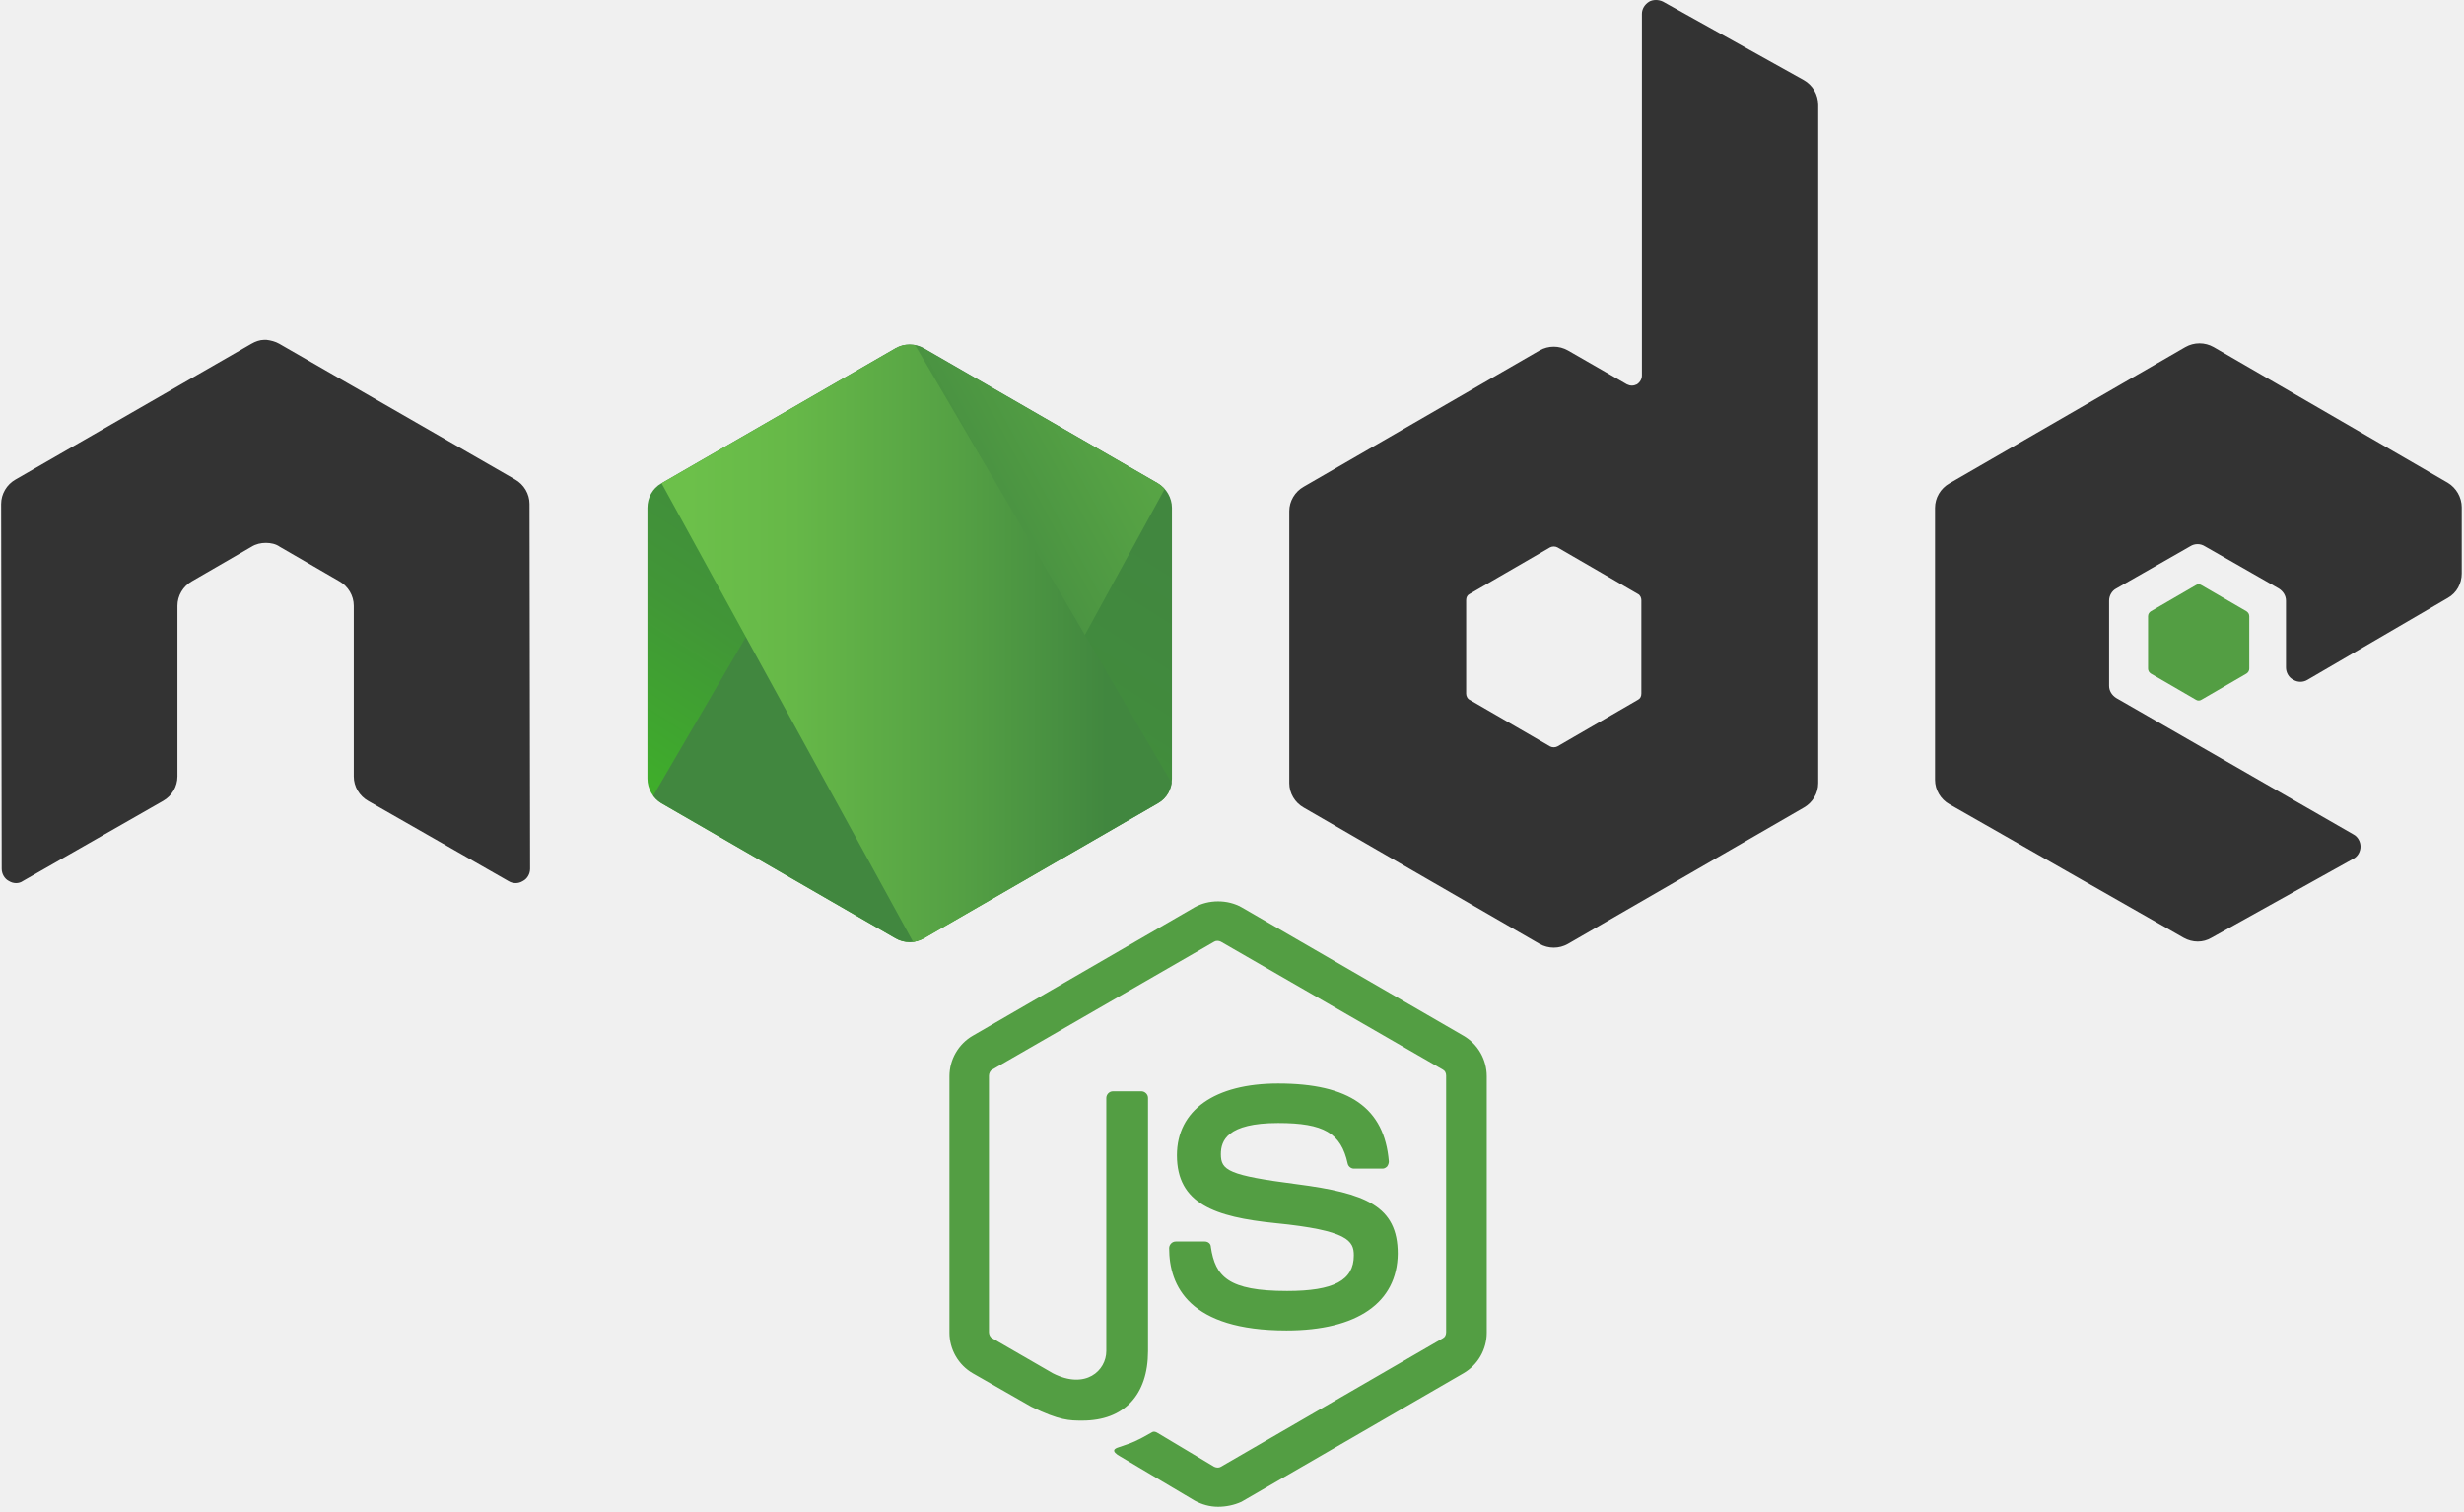
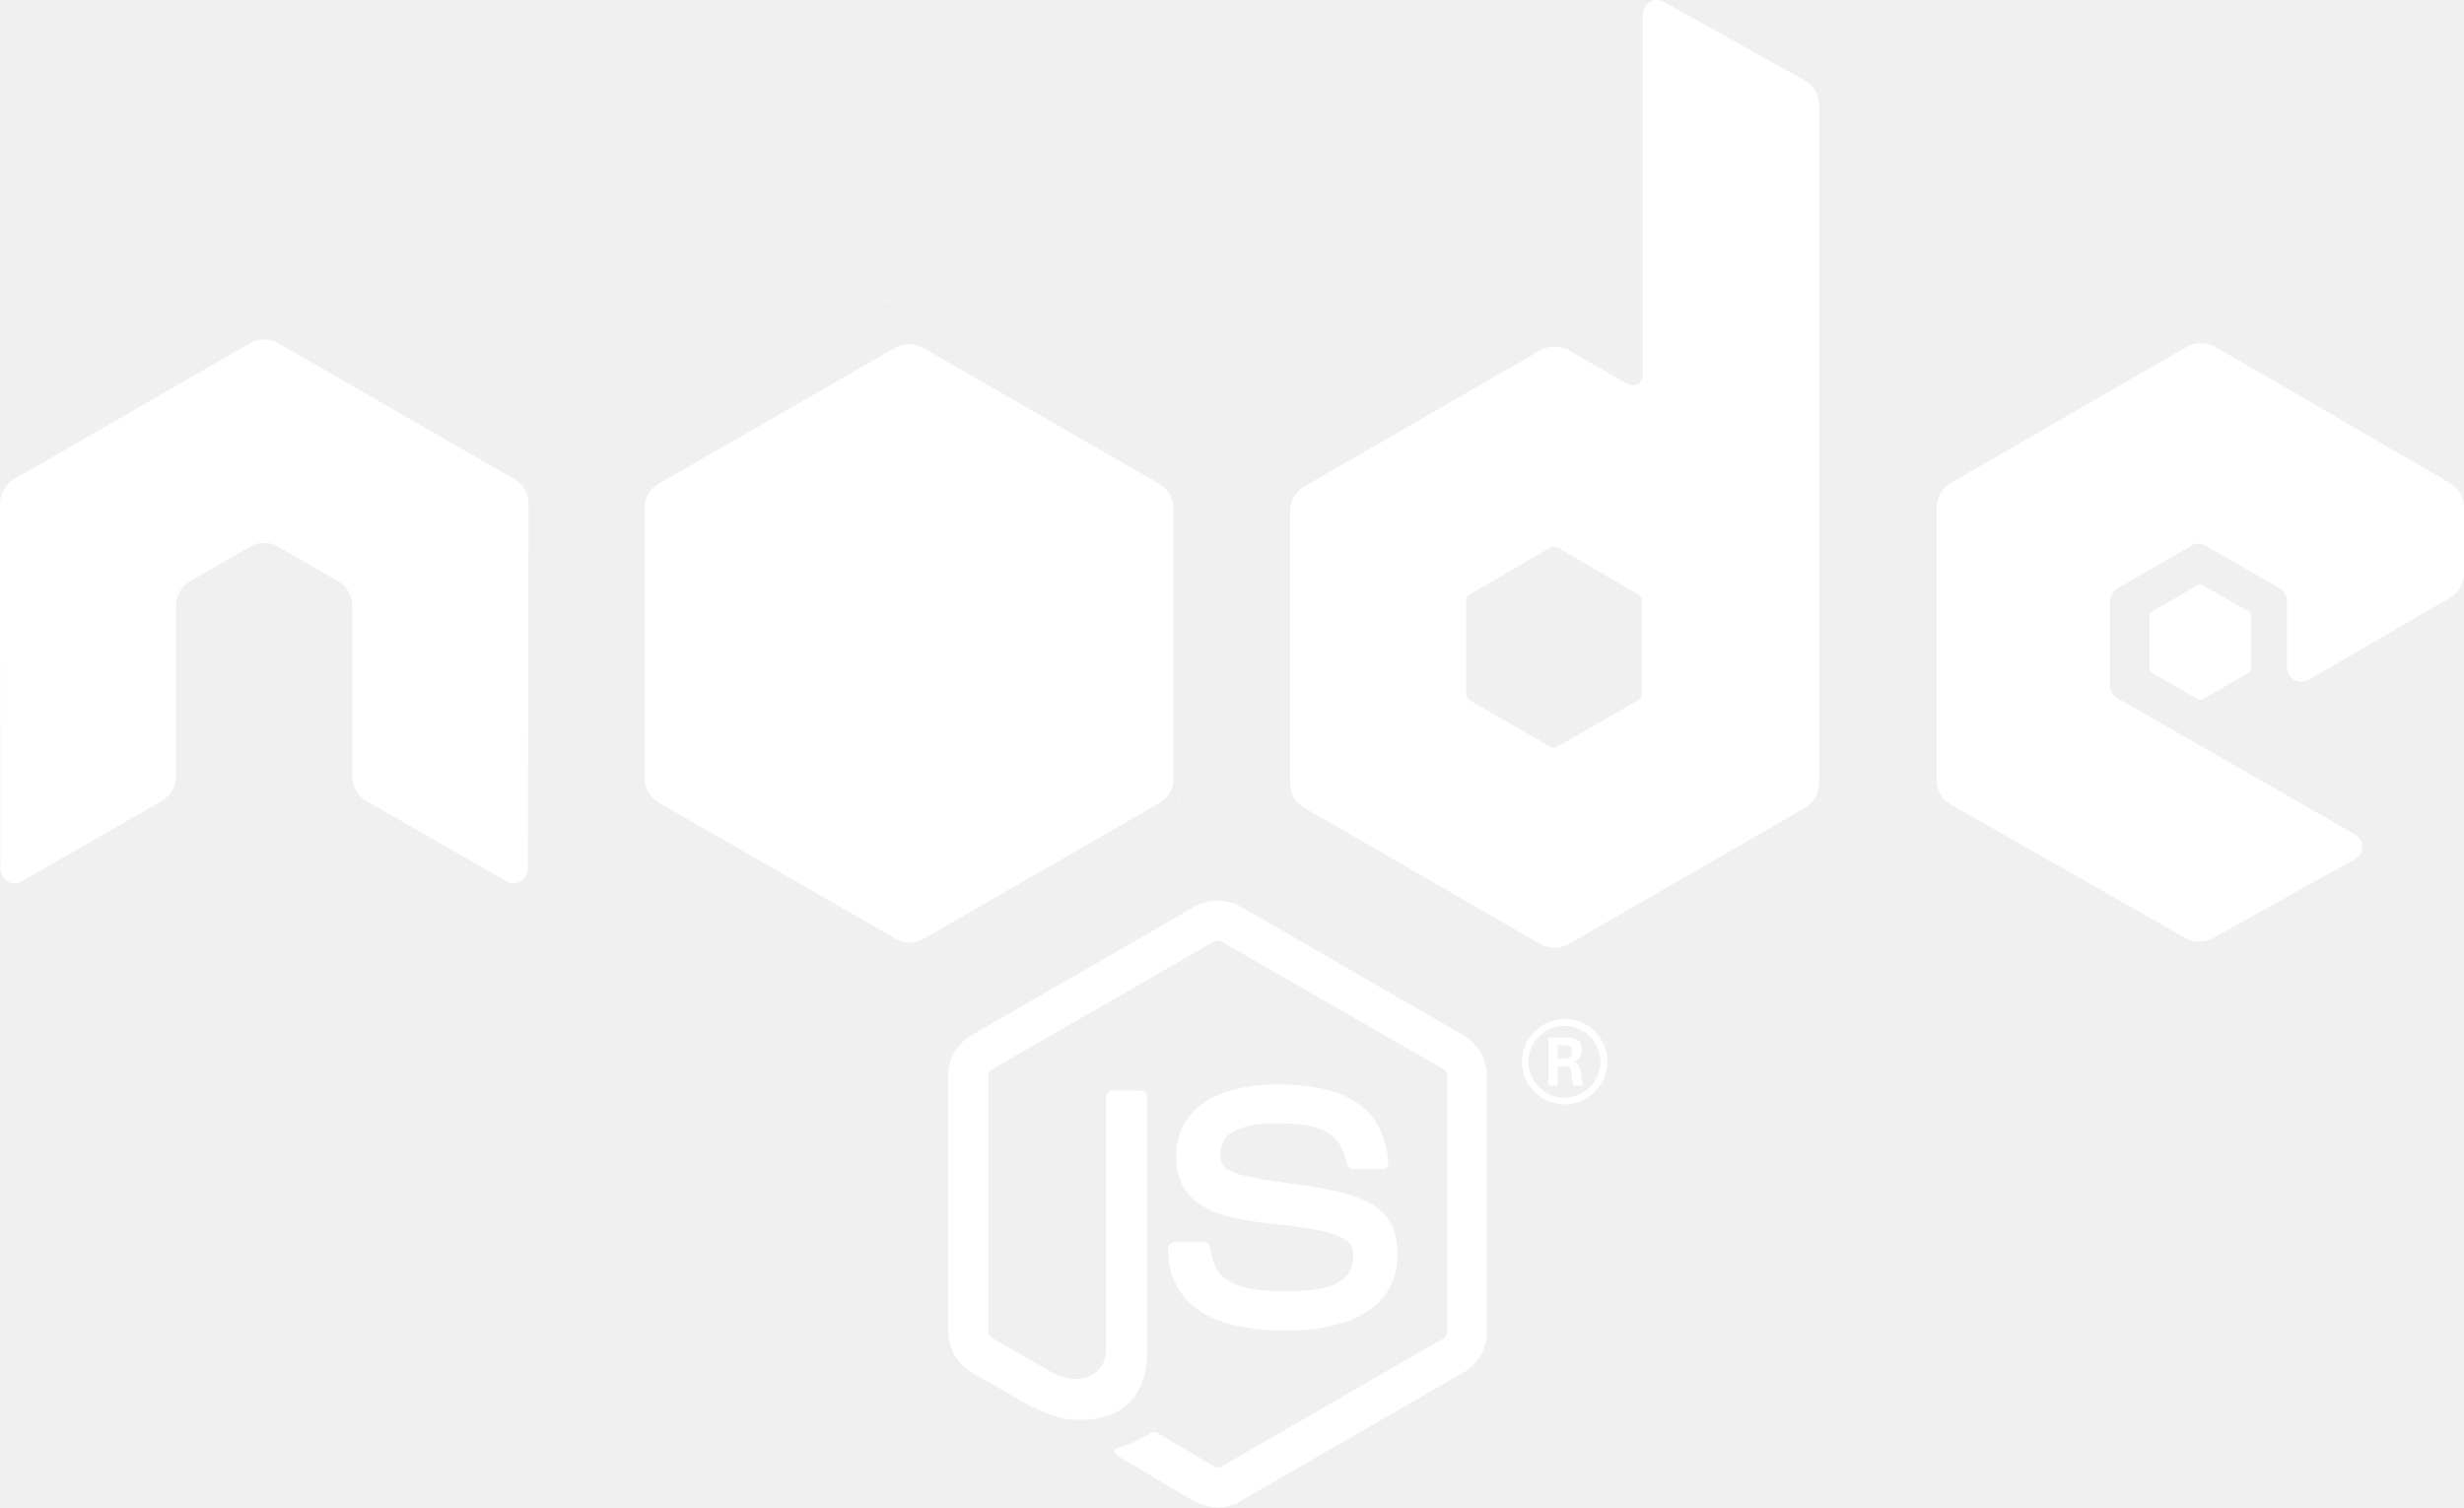
- <svg width="52.18" height="32" viewBox="0 0 512 314">
-   <defs>
-     <linearGradient id="svgIDb" x1="68.188%" x2="27.823%" y1="17.487%" y2="89.755%">
-       <stop offset="0%" stop-color="#41873F" />
-       <stop offset="32.88%" stop-color="#418B3D" />
-       <stop offset="63.52%" stop-color="#419637" />
-       <stop offset="93.19%" stop-color="#3FA92D" />
-       <stop offset="100%" stop-color="#3FAE2A" />
-     </linearGradient>
-     <linearGradient id="svgIDd" x1="43.277%" x2="159.245%" y1="55.169%" y2="-18.306%">
-       <stop offset="13.76%" stop-color="#41873F" />
-       <stop offset="40.32%" stop-color="#54A044" />
-       <stop offset="71.36%" stop-color="#66B848" />
-       <stop offset="90.81%" stop-color="#6CC04A" />
-     </linearGradient>
-     <linearGradient id="svgIDe" x1="-4413.77%" x2="5327.93%" y1="13.43%" y2="13.43%">
-       <stop offset="9.192%" stop-color="#6CC04A" />
-       <stop offset="28.64%" stop-color="#66B848" />
-       <stop offset="59.68%" stop-color="#54A044" />
-       <stop offset="86.24%" stop-color="#41873F" />
-     </linearGradient>
-     <linearGradient id="svgIDf" x1="-4.389%" x2="101.499%" y1="49.997%" y2="49.997%">
-       <stop offset="9.192%" stop-color="#6CC04A" />
-       <stop offset="28.64%" stop-color="#66B848" />
-       <stop offset="59.68%" stop-color="#54A044" />
-       <stop offset="86.24%" stop-color="#41873F" />
-     </linearGradient>
-     <linearGradient id="svgIDg" x1="-9713.77%" x2="27.93%" y1="36.21%" y2="36.21%">
-       <stop offset="9.192%" stop-color="#6CC04A" />
-       <stop offset="28.64%" stop-color="#66B848" />
-       <stop offset="59.68%" stop-color="#54A044" />
-       <stop offset="86.24%" stop-color="#41873F" />
-     </linearGradient>
-     <linearGradient id="svgIDh" x1="-103.861%" x2="100.797%" y1="50.275%" y2="50.275%">
-       <stop offset="9.192%" stop-color="#6CC04A" />
-       <stop offset="28.64%" stop-color="#66B848" />
-       <stop offset="59.68%" stop-color="#54A044" />
-       <stop offset="86.24%" stop-color="#41873F" />
-     </linearGradient>
-     <linearGradient id="svgIDi" x1="130.613%" x2="4.393%" y1="-211.069%" y2="201.605%">
-       <stop offset="0%" stop-color="#41873F" />
-       <stop offset="32.88%" stop-color="#418B3D" />
-       <stop offset="63.52%" stop-color="#419637" />
-       <stop offset="93.19%" stop-color="#3FA92D" />
-       <stop offset="100%" stop-color="#3FAE2A" />
-     </linearGradient>
-     <path id="svgIDa" d="M57.903 1.85a5.957 5.957 0 0 0-5.894 0L3.352 29.933c-1.85 1.04-2.89 3.005-2.89 5.085v56.286c0 2.08 1.156 4.045 2.89 5.085l48.657 28.085a5.957 5.957 0 0 0 5.894 0l48.658-28.085c1.849-1.04 2.89-3.005 2.89-5.085V35.019c0-2.08-1.157-4.045-2.89-5.085L57.903 1.85Z" />
-   </defs>
-   <g fill="none">
-     <path fill="#539E43" d="M253.11 313.094c-1.733 0-3.351-.462-4.854-1.271l-15.371-9.13c-2.312-1.272-1.156-1.734-.462-1.965c3.12-1.04 3.698-1.272 6.934-3.12c.347-.232.81-.116 1.156.115l11.789 7.05c.462.231 1.04.231 1.386 0l46.115-26.698c.462-.231.694-.694.694-1.271v-53.28c0-.579-.232-1.04-.694-1.272l-46.115-26.582c-.462-.232-1.04-.232-1.386 0l-46.115 26.582c-.462.231-.694.809-.694 1.271v53.28c0 .463.232 1.04.694 1.272l12.598 7.281c6.819 3.467 11.095-.578 11.095-4.623v-52.587c0-.693.578-1.387 1.387-1.387h5.894c.694 0 1.387.578 1.387 1.387v52.587c0 9.13-4.97 14.447-13.638 14.447c-2.658 0-4.738 0-10.633-2.89l-12.135-6.934c-3.005-1.733-4.854-4.97-4.854-8.437v-53.28c0-3.467 1.849-6.704 4.854-8.437l46.114-26.698c2.89-1.618 6.82-1.618 9.709 0l46.114 26.698c3.005 1.733 4.855 4.97 4.855 8.437v53.28c0 3.467-1.85 6.704-4.855 8.437l-46.114 26.698c-1.503.694-3.236 1.04-4.854 1.04Zm14.216-36.637c-20.225 0-24.386-9.246-24.386-17.105c0-.694.578-1.387 1.387-1.387h6.01c.693 0 1.271.462 1.271 1.156c.925 6.125 3.583 9.13 15.834 9.13c9.708 0 13.87-2.196 13.87-7.397c0-3.005-1.157-5.2-16.297-6.703c-12.598-1.272-20.457-4.045-20.457-14.1c0-9.362 7.86-14.91 21.035-14.91c14.793 0 22.075 5.086 23 16.18c0 .348-.116.694-.347 1.041c-.232.231-.578.462-.925.462h-6.01c-.578 0-1.156-.462-1.271-1.04c-1.387-6.356-4.97-8.437-14.447-8.437c-10.633 0-11.905 3.699-11.905 6.472c0 3.352 1.503 4.392 15.834 6.241c14.216 1.85 20.92 4.508 20.92 14.447c-.116 10.171-8.437 15.95-23.116 15.95Z" />
-     <path fill="#333" d="M110.028 104.712c0-2.08-1.156-4.046-3.005-5.086l-49.004-28.2c-.81-.463-1.734-.694-2.658-.81h-.463c-.924 0-1.849.347-2.658.81l-49.004 28.2c-1.85 1.04-3.005 3.005-3.005 5.086l.116 75.817c0 1.04.578 2.08 1.502 2.543c.925.578 2.08.578 2.89 0l29.125-16.643c1.849-1.04 3.005-3.005 3.005-5.085v-35.482c0-2.08 1.155-4.045 3.005-5.085l12.366-7.166c.925-.578 1.965-.81 3.005-.81c1.04 0 2.08.232 2.89.81l12.366 7.166c1.85 1.04 3.005 3.004 3.005 5.085v35.482c0 2.08 1.156 4.045 3.005 5.085l29.125 16.643a2.82 2.82 0 0 0 3.005 0c.925-.463 1.503-1.503 1.503-2.543l-.116-75.817ZM345.571.347c-.924-.463-2.08-.463-2.89 0c-.924.578-1.502 1.502-1.502 2.542v75.125c0 .693-.346 1.386-1.04 1.849c-.693.346-1.387.346-2.08 0l-12.251-7.05a5.957 5.957 0 0 0-5.895 0l-49.004 28.316c-1.849 1.04-3.005 3.005-3.005 5.085v56.516c0 2.08 1.156 4.046 3.005 5.086l49.004 28.316a5.957 5.957 0 0 0 5.895 0l49.004-28.316c1.849-1.04 3.005-3.005 3.005-5.086V21.844c0-2.196-1.156-4.16-3.005-5.201L345.572.347Zm-4.507 143.776c0 .578-.231 1.04-.694 1.271l-16.758 9.708a1.714 1.714 0 0 1-1.503 0l-16.758-9.708c-.463-.231-.694-.809-.694-1.271v-19.417c0-.578.231-1.04.694-1.271l16.758-9.709a1.714 1.714 0 0 1 1.503 0l16.758 9.709c.463.23.694.809.694 1.271v19.417Zm167.584-19.879c1.85-1.04 2.89-3.005 2.89-5.086v-13.753c0-2.08-1.156-4.045-2.89-5.085l-48.657-28.2a5.957 5.957 0 0 0-5.895 0l-49.004 28.315c-1.85 1.04-3.005 3.005-3.005 5.085v56.517c0 2.08 1.156 4.045 3.005 5.085l48.657 27.738c1.85 1.04 4.046 1.04 5.78 0L489 178.45c.925-.463 1.503-1.503 1.503-2.543c0-1.04-.578-2.08-1.503-2.543l-49.235-28.316c-.925-.578-1.503-1.502-1.503-2.542v-17.683c0-1.04.578-2.08 1.503-2.543l15.371-8.784a2.821 2.821 0 0 1 3.005 0l15.372 8.784c.925.578 1.502 1.502 1.502 2.543v13.869c0 1.04.578 2.08 1.503 2.542a2.82 2.82 0 0 0 3.005 0l29.125-16.99Z" />
-     <path fill="#539E43" d="M456.292 121.585a1.05 1.05 0 0 1 1.156 0l9.362 5.432c.346.232.577.578.577 1.04v10.865c0 .462-.23.809-.577 1.04l-9.362 5.432a1.05 1.05 0 0 1-1.156 0l-9.361-5.432c-.347-.231-.578-.578-.578-1.04v-10.864c0-.463.23-.81.578-1.04l9.361-5.433Z" />
-     <g transform="translate(134.068 70.501)">
-       <mask id="svgIDc" fill="#fff">
-         <use href="#svgIDa" />
-       </mask>
-       <use fill="url(#svgIDb)" href="#svgIDa" />
-       <g mask="url(#svgIDc)">
-         <path d="M51.893 1.85L3.121 29.933C1.27 30.974 0 32.94 0 35.02v56.286c0 1.387.578 2.658 1.502 3.698L56.285 1.156c-1.387-.231-3.005-.116-4.392.693Zm4.739 123.203c.462-.116.925-.347 1.387-.578l48.773-28.085c1.85-1.04 3.005-3.005 3.005-5.085V35.019c0-1.502-.694-3.005-1.734-4.045l-51.43 94.079Z" />
-         <path fill="url(#svgIDd)" d="M106.676 29.934L57.788 1.85a8.025 8.025 0 0 0-1.503-.578L1.502 95.12a6.082 6.082 0 0 0 1.619 1.387l48.888 28.085c1.387.809 3.005 1.04 4.507.577l51.432-94.078c-.347-.462-.81-.81-1.272-1.156Z" />
-       </g>
-       <g mask="url(#svgIDc)">
-         <path d="M109.797 91.305V35.019c0-2.08-1.271-4.045-3.12-5.085L57.786 1.85a5.106 5.106 0 0 0-1.848-.693l53.511 91.42c.231-.347.347-.809.347-1.271ZM3.12 29.934C1.272 30.974 0 32.94 0 35.02v56.286c0 2.08 1.387 4.045 3.12 5.085l48.889 28.085c1.156.693 2.427.925 3.814.693L3.467 29.818l-.346.116Z" />
-         <path fill="url(#svgIDe)" fill-rule="evenodd" d="m50.391.809l-.693.347h.924l-.231-.347Z" transform="translate(0 -9.246)" />
-         <path fill="url(#svgIDf)" fill-rule="evenodd" d="M106.792 105.636c1.387-.809 2.427-2.196 2.89-3.698L56.053 10.402c-1.387-.231-2.89-.116-4.16.693L3.351 39.065l52.355 95.465a8.057 8.057 0 0 0 2.196-.693l48.889-28.2Z" transform="translate(0 -9.246)" />
-         <path fill="url(#svgIDg)" fill-rule="evenodd" d="m111.3 104.712l-.347-.578v.809l.346-.231Z" transform="translate(0 -9.246)" />
-         <path fill="url(#svgIDh)" fill-rule="evenodd" d="m106.792 105.636l-48.773 28.085a6.973 6.973 0 0 1-2.196.693l.925 1.734l54.089-31.32v-.694l-1.387-2.312c-.231 1.618-1.271 3.005-2.658 3.814Z" transform="translate(0 -9.246)" />
-         <path fill="url(#svgIDi)" fill-rule="evenodd" d="m106.792 105.636l-48.773 28.085a6.973 6.973 0 0 1-2.196.693l.925 1.734l54.089-31.32v-.694l-1.387-2.312c-.231 1.618-1.271 3.005-2.658 3.814Z" transform="translate(0 -9.246)" />
-       </g>
-     </g>
-   </g>
+ <svg xmlns="http://www.w3.org/2000/svg" width="85" height="52" viewBox="0 0 85 52" fill="none">
+   <path d="M42.009 52C41.73 52 41.451 51.92 41.198 51.788L38.648 50.275C38.263 50.063 38.449 49.984 38.582 49.944C39.087 49.771 39.193 49.731 39.737 49.413C39.791 49.387 39.87 49.4 39.923 49.426L41.889 50.594C41.956 50.634 42.062 50.634 42.128 50.594L49.805 46.163C49.871 46.123 49.924 46.044 49.924 45.951V37.102C49.924 37.01 49.884 36.93 49.805 36.89L42.128 32.473C42.062 32.433 41.969 32.433 41.889 32.473L34.212 36.89C34.133 36.93 34.093 37.023 34.093 37.102V45.951C34.093 46.03 34.146 46.11 34.212 46.15L36.311 47.357C37.453 47.927 38.157 47.251 38.157 46.588V37.845C38.157 37.726 38.25 37.62 38.383 37.62H39.352C39.472 37.62 39.578 37.713 39.578 37.845V46.588C39.578 48.113 38.755 48.975 37.307 48.975C36.869 48.975 36.51 48.975 35.541 48.498L33.522 47.344C33.031 47.052 32.712 46.521 32.712 45.951V37.102C32.712 36.532 33.017 35.988 33.522 35.71L41.198 31.279C41.69 31 42.327 31 42.806 31.279L50.482 35.71C50.973 36.001 51.292 36.532 51.292 37.102V45.951C51.292 46.521 50.987 47.065 50.482 47.344L42.806 51.775C42.58 51.92 42.301 52 42.009 52ZM48.211 43.271C48.211 41.613 47.095 41.175 44.731 40.857C42.341 40.538 42.102 40.379 42.102 39.822C42.102 39.358 42.301 38.748 44.067 38.748C45.648 38.748 46.232 39.092 46.471 40.154C46.498 40.26 46.577 40.326 46.684 40.326H47.68C47.746 40.326 47.799 40.3 47.839 40.26C47.879 40.207 47.906 40.154 47.892 40.087C47.733 38.257 46.524 37.408 44.067 37.408C41.876 37.408 40.574 38.336 40.574 39.875C40.574 41.56 41.876 42.011 43.974 42.223C46.484 42.475 46.684 42.833 46.684 43.324C46.684 44.186 45.993 44.545 44.373 44.545C42.341 44.545 41.889 44.041 41.743 43.032C41.73 42.926 41.637 42.847 41.517 42.847H40.521C40.402 42.847 40.295 42.94 40.295 43.072C40.295 44.359 40.999 45.898 44.359 45.898C46.816 45.898 48.211 44.943 48.211 43.271ZM55.449 36.625C55.449 37.434 54.785 38.097 53.975 38.097C53.165 38.097 52.501 37.434 52.501 36.625C52.501 35.789 53.191 35.152 53.975 35.152C54.772 35.139 55.449 35.789 55.449 36.625ZM55.21 36.625C55.21 35.935 54.652 35.391 53.962 35.391C53.284 35.391 52.727 35.935 52.727 36.625C52.727 37.315 53.284 37.872 53.962 37.872C54.652 37.859 55.21 37.301 55.21 36.625ZM54.612 37.447H54.267C54.254 37.368 54.201 36.943 54.201 36.93C54.174 36.837 54.148 36.784 54.028 36.784H53.736V37.447H53.417V35.789H53.988C54.188 35.789 54.573 35.789 54.573 36.227C54.573 36.532 54.373 36.598 54.254 36.638C54.48 36.651 54.493 36.797 54.533 37.01C54.546 37.142 54.573 37.368 54.612 37.447ZM54.241 36.28C54.241 36.054 54.081 36.054 54.002 36.054H53.736V36.519H53.988C54.201 36.519 54.241 36.373 54.241 36.28ZM18.235 17.376C18.235 17.018 18.049 16.7 17.744 16.527L9.602 11.844C9.47 11.765 9.31 11.725 9.151 11.712H9.071C8.912 11.712 8.766 11.765 8.62 11.844L0.491 16.527C0.186 16.7 0 17.031 0 17.376L0.013 29.979C0.013 30.151 0.106 30.31 0.252 30.403C0.398 30.496 0.584 30.496 0.744 30.403L5.578 27.631C5.884 27.445 6.07 27.127 6.07 26.782V20.892C6.07 20.547 6.255 20.215 6.561 20.043L8.62 18.862C8.779 18.769 8.938 18.729 9.111 18.729C9.284 18.729 9.456 18.769 9.602 18.862L11.661 20.043C11.966 20.215 12.152 20.547 12.152 20.892V26.782C12.152 27.127 12.338 27.458 12.644 27.631L17.478 30.403C17.624 30.496 17.823 30.496 17.97 30.403C18.116 30.324 18.209 30.151 18.209 29.979L18.235 17.376ZM62.754 3.62V27.02C62.754 27.365 62.568 27.697 62.263 27.869L54.121 32.566C53.816 32.738 53.444 32.738 53.138 32.566L44.997 27.869C44.691 27.697 44.505 27.365 44.505 27.02V17.628C44.505 17.283 44.691 16.952 44.997 16.779L53.138 12.083C53.444 11.911 53.816 11.911 54.121 12.083L56.153 13.251C56.379 13.383 56.671 13.211 56.671 12.959V0.489C56.671 0.117 57.069 -0.121 57.402 0.064L62.249 2.771C62.555 2.93 62.754 3.261 62.754 3.62ZM56.645 20.719C56.645 20.626 56.591 20.547 56.525 20.507L53.736 18.889C53.656 18.849 53.563 18.849 53.484 18.889L50.694 20.507C50.615 20.547 50.575 20.626 50.575 20.719V23.943C50.575 24.036 50.628 24.115 50.694 24.155L53.484 25.76C53.563 25.8 53.656 25.8 53.723 25.76L56.512 24.155C56.591 24.115 56.631 24.036 56.631 23.943V20.719H56.645ZM84.509 20.626C84.814 20.454 85 20.122 85 19.777V17.509C85 17.164 84.814 16.832 84.509 16.66L76.42 11.964C76.115 11.791 75.743 11.791 75.438 11.964L67.296 16.66C66.991 16.832 66.805 17.164 66.805 17.509V26.901C66.805 27.259 66.991 27.578 67.296 27.75L75.384 32.353C75.677 32.526 76.048 32.526 76.354 32.353L81.241 29.634C81.573 29.448 81.573 28.971 81.241 28.785L73.047 24.089C72.888 23.996 72.794 23.837 72.794 23.664V20.719C72.794 20.547 72.888 20.388 73.047 20.295L75.597 18.822C75.743 18.729 75.942 18.729 76.088 18.822L78.638 20.295C78.784 20.388 78.891 20.547 78.891 20.719V23.027C78.891 23.399 79.302 23.638 79.634 23.452L84.509 20.626ZM74.242 21.091C74.189 21.131 74.149 21.184 74.149 21.25V23.054C74.149 23.12 74.189 23.187 74.242 23.213L75.809 24.115C75.862 24.155 75.942 24.155 75.995 24.115L77.562 23.213C77.616 23.173 77.656 23.12 77.656 23.054V21.25C77.656 21.184 77.616 21.117 77.562 21.091L75.995 20.189C75.942 20.149 75.862 20.149 75.809 20.189L74.242 21.091ZM40.481 26.861V17.522C40.481 17.177 40.269 16.846 39.963 16.673L31.848 12.004C31.57 11.844 31.184 11.818 30.866 12.004L22.751 16.673C22.445 16.846 22.233 17.164 22.233 17.522V26.861C22.233 27.233 22.485 27.551 22.764 27.71L30.892 32.38C31.211 32.566 31.583 32.552 31.875 32.38L39.977 27.71C40.216 27.578 40.388 27.352 40.455 27.087C40.468 27.02 40.481 26.941 40.481 26.861ZM30.613 10.292L30.507 10.359H30.653L30.613 10.292ZM40.734 27.564L40.681 27.471V27.591L40.734 27.564Z" fill="white" />
</svg>
